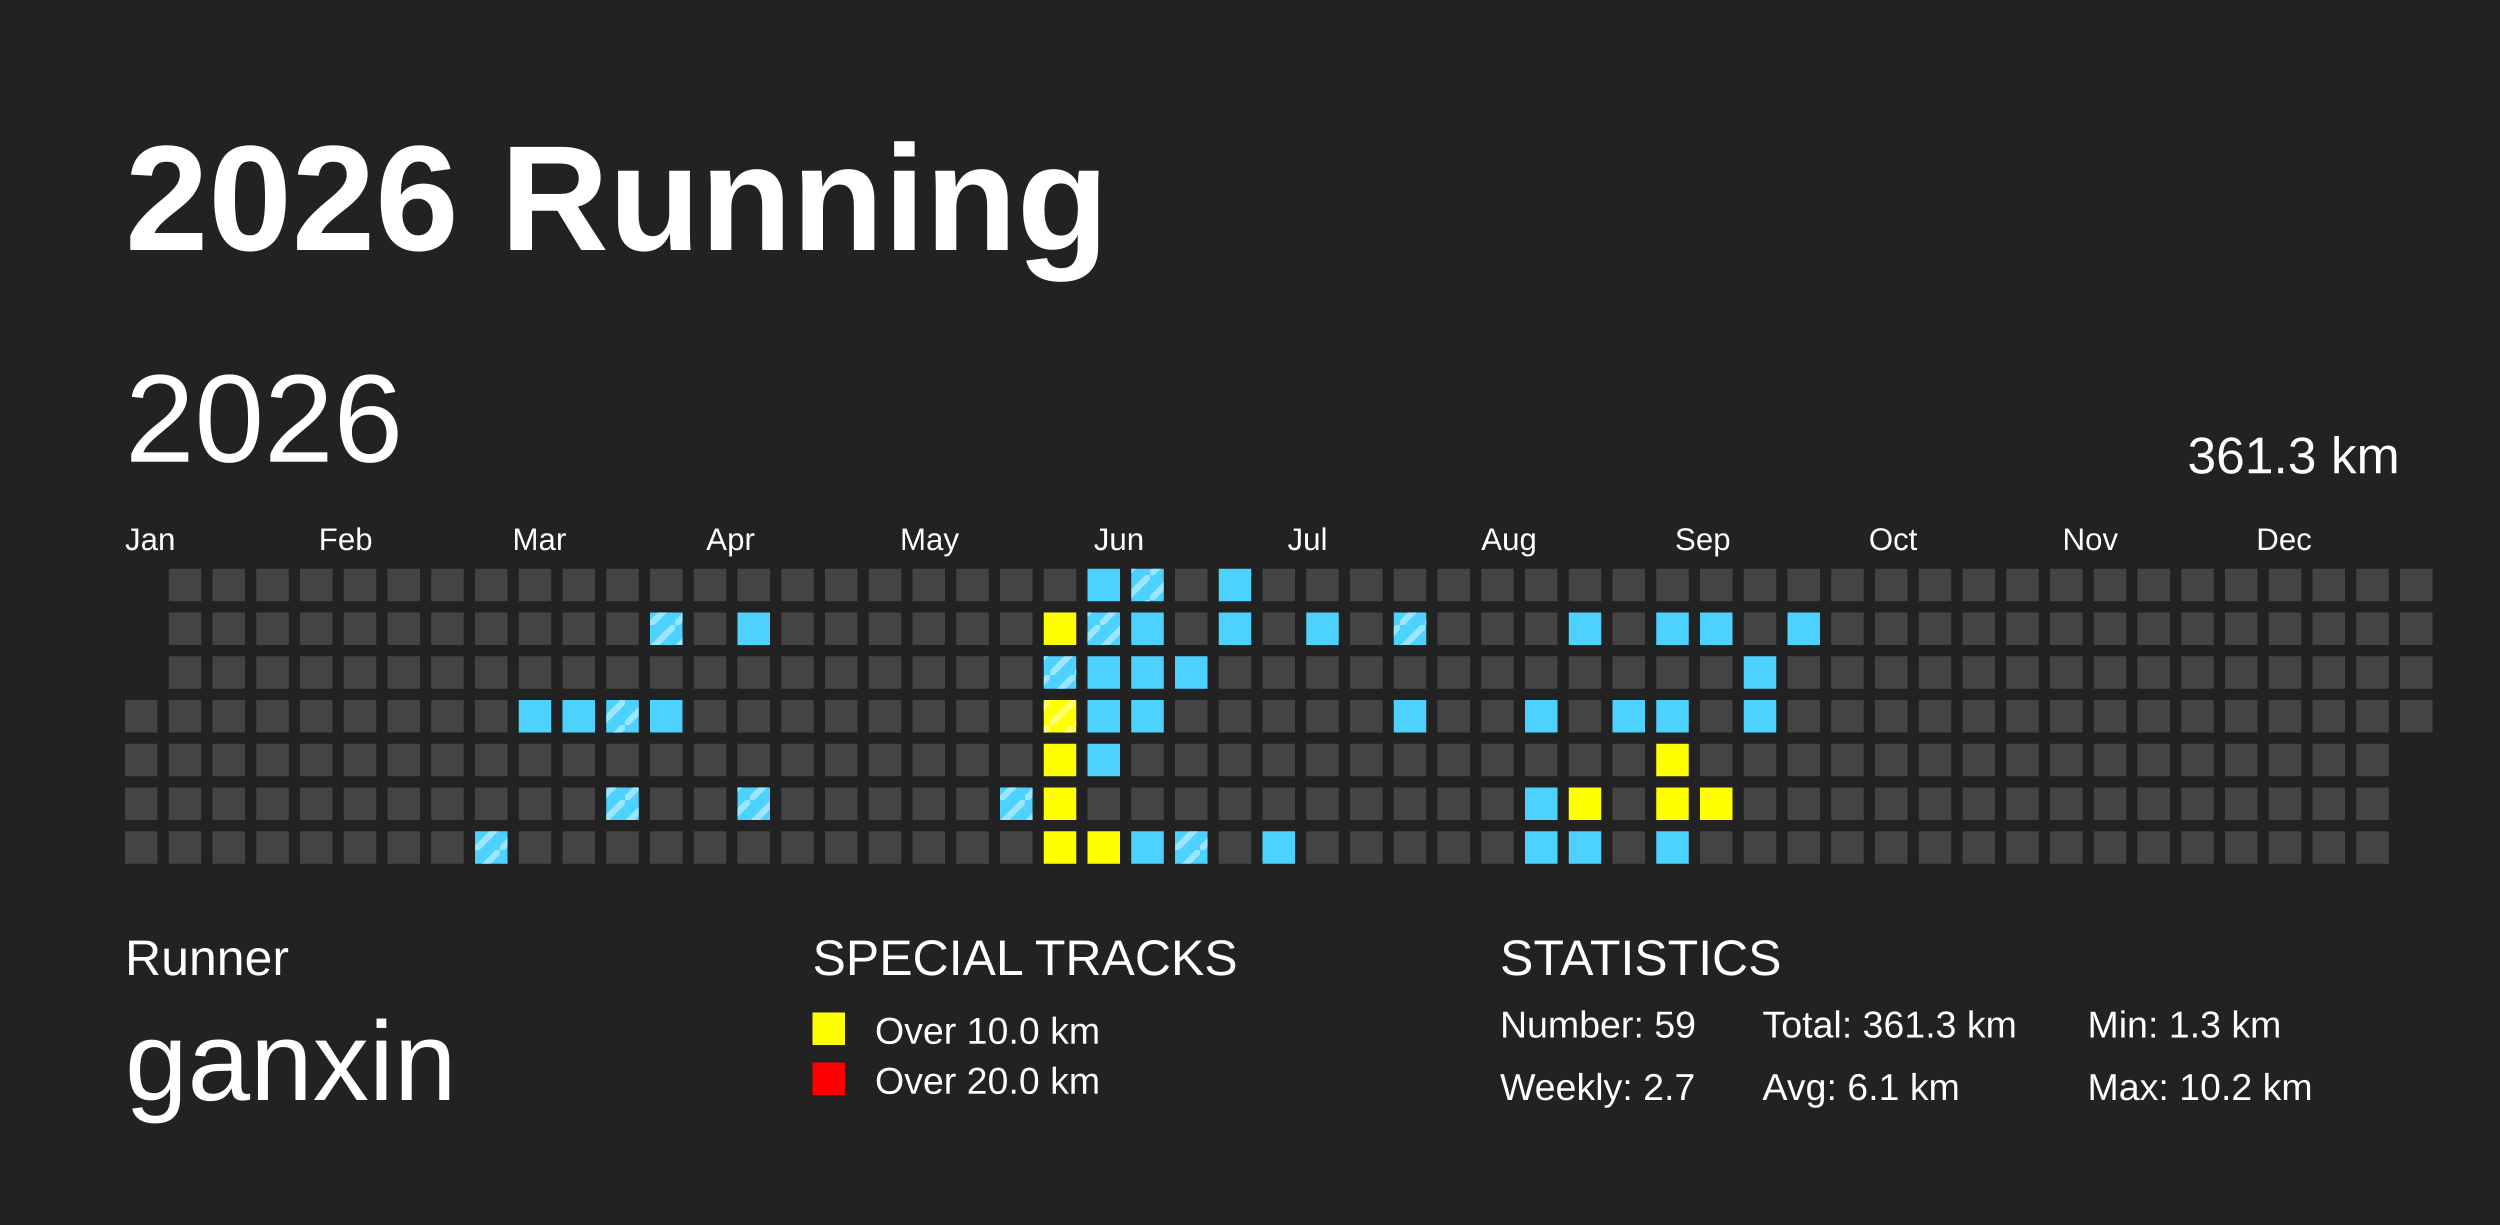
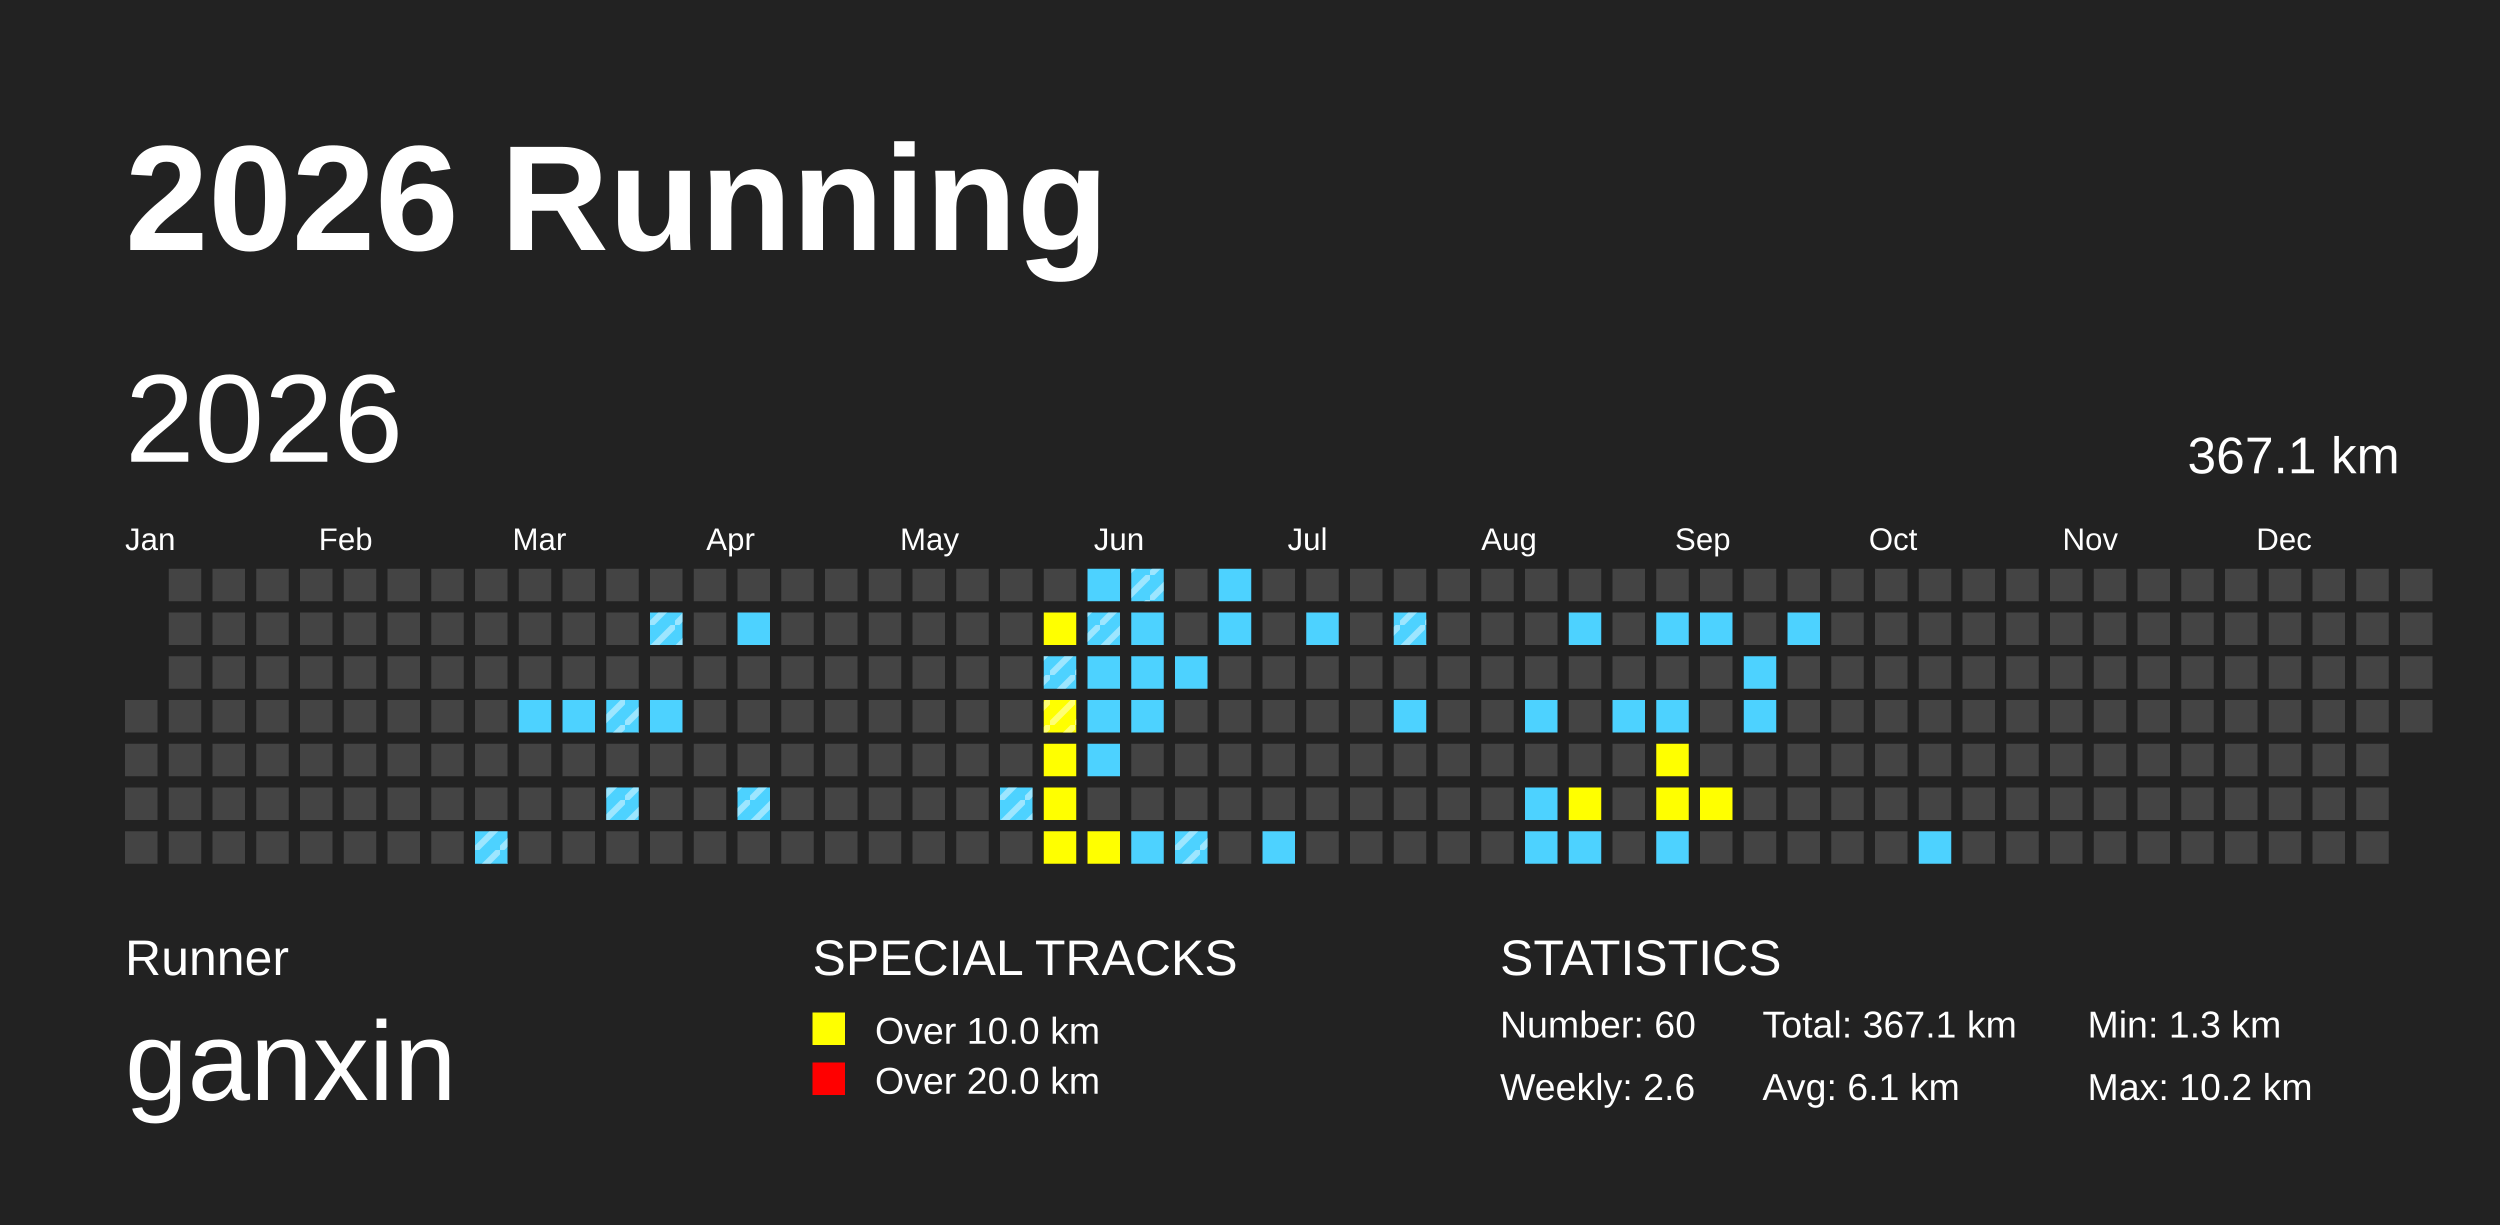
<svg xmlns="http://www.w3.org/2000/svg" baseProfile="full" height="98mm" version="1.1" viewBox="0,0,200,98" width="200mm">
  <defs>
    <pattern height="2" id="indoor-stripe" patternUnits="userSpaceOnUse" width="2">
      <line stroke="white" stroke-opacity="0.45" stroke-width="0.5" x1="0" x2="2" y1="2" y2="0" />
    </pattern>
  </defs>
  <rect fill="#222222" height="98" width="200" x="0" y="0" />
  <text fill="#FFFFFF" style="font-size:12px; font-family:Arial; font-weight:bold;" x="10" y="20">2026 Running</text>
  <text fill="#FFFFFF" style="font-size:4px; font-family:Arial" x="10" y="78">Runner</text>
  <text fill="#FFFFFF" style="font-size:9px; font-family:Arial" x="10" y="88">ganxin</text>
  <text fill="#FFFFFF" style="font-size:4px; font-family:Arial" x="65" y="78">SPECIAL TRACKS</text>
  <rect fill="yellow" height="2.6" width="2.6" x="65" y="81" />
  <text fill="#FFFFFF" style="font-size:3px; font-family:Arial" x="70" y="83.5">Over 10.0 km</text>
  <rect fill="red" height="2.6" width="2.6" x="65" y="85" />
  <text fill="#FFFFFF" style="font-size:3px; font-family:Arial" x="70" y="87.5">Over 20.0 km</text>
  <text fill="#FFFFFF" style="font-size:4px; font-family:Arial" x="120" y="78">STATISTICS</text>
-   <text fill="#FFFFFF" style="font-size:3px; font-family:Arial" x="120" y="83">Number: 59</text>
-   <text fill="#FFFFFF" style="font-size:3px; font-family:Arial" x="120" y="88">Weekly: 2.7</text>
-   <text fill="#FFFFFF" style="font-size:3px; font-family:Arial" x="141" y="83">Total: 361.3 km</text>
+   <text fill="#FFFFFF" style="font-size:3px; font-family:Arial" x="120" y="83">Number: 60</text>
+   <text fill="#FFFFFF" style="font-size:3px; font-family:Arial" x="120" y="88">Weekly: 2.6</text>
+   <text fill="#FFFFFF" style="font-size:3px; font-family:Arial" x="141" y="83">Total: 367.1 km</text>
  <text fill="#FFFFFF" style="font-size:3px; font-family:Arial" x="141" y="88">Avg: 6.1 km</text>
  <text fill="#FFFFFF" style="font-size:3px; font-family:Arial" x="167" y="83">Min: 1.3 km</text>
  <text fill="#FFFFFF" style="font-size:3px; font-family:Arial" x="167" y="88">Max: 10.2 km</text>
  <text dominant-baseline="hanging" fill="#FFFFFF" style="font-size:10.0px; font-family:Arial;" x="10" y="30">2026</text>
-   <text dominant-baseline="hanging" fill="#FFFFFF" style="font-size:4.125px; font-family:Arial;" x="175" y="35">361.3 km</text>
+   <text dominant-baseline="hanging" fill="#FFFFFF" style="font-size:4.125px; font-family:Arial;" x="175" y="35">367.1 km</text>
  <text fill="#FFFFFF" style="font-size:2.5px; font-family:Arial" x="10.0" y="44">Jan</text>
  <text fill="#FFFFFF" style="font-size:2.5px; font-family:Arial" x="25.5" y="44">Feb</text>
  <text fill="#FFFFFF" style="font-size:2.5px; font-family:Arial" x="41.0" y="44">Mar</text>
  <text fill="#FFFFFF" style="font-size:2.5px; font-family:Arial" x="56.5" y="44">Apr</text>
  <text fill="#FFFFFF" style="font-size:2.5px; font-family:Arial" x="72.0" y="44">May</text>
  <text fill="#FFFFFF" style="font-size:2.5px; font-family:Arial" x="87.5" y="44">Jun</text>
  <text fill="#FFFFFF" style="font-size:2.5px; font-family:Arial" x="103.0" y="44">Jul</text>
  <text fill="#FFFFFF" style="font-size:2.5px; font-family:Arial" x="118.5" y="44">Aug</text>
  <text fill="#FFFFFF" style="font-size:2.5px; font-family:Arial" x="134.0" y="44">Sep</text>
  <text fill="#FFFFFF" style="font-size:2.5px; font-family:Arial" x="149.5" y="44">Oct</text>
  <text fill="#FFFFFF" style="font-size:2.5px; font-family:Arial" x="165.0" y="44">Nov</text>
  <text fill="#FFFFFF" style="font-size:2.5px; font-family:Arial" x="180.5" y="44">Dec</text>
  <rect fill="#444444" height="2.6" width="2.6" x="10.0" y="56.0" />
  <rect fill="#444444" height="2.6" width="2.6" x="10.0" y="59.5" />
  <rect fill="#444444" height="2.6" width="2.6" x="10.0" y="63.0" />
  <rect fill="#444444" height="2.6" width="2.6" x="10.0" y="66.5" />
  <rect fill="#444444" height="2.6" width="2.6" x="13.5" y="45.5" />
  <rect fill="#444444" height="2.6" width="2.6" x="13.5" y="49.0" />
  <rect fill="#444444" height="2.6" width="2.6" x="13.5" y="52.5" />
  <rect fill="#444444" height="2.6" width="2.6" x="13.5" y="56.0" />
  <rect fill="#444444" height="2.6" width="2.6" x="13.5" y="59.5" />
  <rect fill="#444444" height="2.6" width="2.6" x="13.5" y="63.0" />
  <rect fill="#444444" height="2.6" width="2.6" x="13.5" y="66.5" />
  <rect fill="#444444" height="2.6" width="2.6" x="17.0" y="45.5" />
  <rect fill="#444444" height="2.6" width="2.6" x="17.0" y="49.0" />
  <rect fill="#444444" height="2.6" width="2.6" x="17.0" y="52.5" />
  <rect fill="#444444" height="2.6" width="2.6" x="17.0" y="56.0" />
  <rect fill="#444444" height="2.6" width="2.6" x="17.0" y="59.5" />
  <rect fill="#444444" height="2.6" width="2.6" x="17.0" y="63.0" />
  <rect fill="#444444" height="2.6" width="2.6" x="17.0" y="66.5" />
  <rect fill="#444444" height="2.6" width="2.6" x="20.5" y="45.5" />
  <rect fill="#444444" height="2.6" width="2.6" x="20.5" y="49.0" />
  <rect fill="#444444" height="2.6" width="2.6" x="20.5" y="52.5" />
  <rect fill="#444444" height="2.6" width="2.6" x="20.5" y="56.0" />
  <rect fill="#444444" height="2.6" width="2.6" x="20.5" y="59.5" />
  <rect fill="#444444" height="2.6" width="2.6" x="20.5" y="63.0" />
  <rect fill="#444444" height="2.6" width="2.6" x="20.5" y="66.5" />
  <rect fill="#444444" height="2.6" width="2.6" x="24.0" y="45.5" />
  <rect fill="#444444" height="2.6" width="2.6" x="24.0" y="49.0" />
  <rect fill="#444444" height="2.6" width="2.6" x="24.0" y="52.5" />
  <rect fill="#444444" height="2.6" width="2.6" x="24.0" y="56.0" />
  <rect fill="#444444" height="2.6" width="2.6" x="24.0" y="59.5" />
  <rect fill="#444444" height="2.6" width="2.6" x="24.0" y="63.0" />
  <rect fill="#444444" height="2.6" width="2.6" x="24.0" y="66.5" />
  <rect fill="#444444" height="2.6" width="2.6" x="27.5" y="45.5" />
  <rect fill="#444444" height="2.6" width="2.6" x="27.5" y="49.0" />
  <rect fill="#444444" height="2.6" width="2.6" x="27.5" y="52.5" />
  <rect fill="#444444" height="2.6" width="2.6" x="27.5" y="56.0" />
  <rect fill="#444444" height="2.6" width="2.6" x="27.5" y="59.5" />
  <rect fill="#444444" height="2.6" width="2.6" x="27.5" y="63.0" />
  <rect fill="#444444" height="2.6" width="2.6" x="27.5" y="66.5" />
  <rect fill="#444444" height="2.6" width="2.6" x="31.0" y="45.5" />
  <rect fill="#444444" height="2.6" width="2.6" x="31.0" y="49.0" />
  <rect fill="#444444" height="2.6" width="2.6" x="31.0" y="52.5" />
  <rect fill="#444444" height="2.6" width="2.6" x="31.0" y="56.0" />
  <rect fill="#444444" height="2.6" width="2.6" x="31.0" y="59.5" />
  <rect fill="#444444" height="2.6" width="2.6" x="31.0" y="63.0" />
  <rect fill="#444444" height="2.6" width="2.6" x="31.0" y="66.5" />
  <rect fill="#444444" height="2.6" width="2.6" x="34.5" y="45.5" />
  <rect fill="#444444" height="2.6" width="2.6" x="34.5" y="49.0" />
  <rect fill="#444444" height="2.6" width="2.6" x="34.5" y="52.5" />
  <rect fill="#444444" height="2.6" width="2.6" x="34.5" y="56.0" />
  <rect fill="#444444" height="2.6" width="2.6" x="34.5" y="59.5" />
  <rect fill="#444444" height="2.6" width="2.6" x="34.5" y="63.0" />
  <rect fill="#444444" height="2.6" width="2.6" x="34.5" y="66.5" />
  <rect fill="#444444" height="2.6" width="2.6" x="38.0" y="45.5" />
  <rect fill="#444444" height="2.6" width="2.6" x="38.0" y="49.0" />
  <rect fill="#444444" height="2.6" width="2.6" x="38.0" y="52.5" />
  <rect fill="#444444" height="2.6" width="2.6" x="38.0" y="56.0" />
  <rect fill="#444444" height="2.6" width="2.6" x="38.0" y="59.5" />
  <rect fill="#444444" height="2.6" width="2.6" x="38.0" y="63.0" />
  <rect fill="#4DD2FF" height="2.6" width="2.6" x="38.0" y="66.5" />
  <rect fill="url(#indoor-stripe)" height="2.6" style="pointer-events: none;" width="2.6" x="38.0" y="66.5" />
  <rect fill="#444444" height="2.6" width="2.6" x="41.5" y="45.5" />
  <rect fill="#444444" height="2.6" width="2.6" x="41.5" y="49.0" />
  <rect fill="#444444" height="2.6" width="2.6" x="41.5" y="52.5" />
  <rect fill="#4DD2FF" height="2.6" width="2.6" x="41.5" y="56.0" />
  <rect fill="#444444" height="2.6" width="2.6" x="41.5" y="59.5" />
  <rect fill="#444444" height="2.6" width="2.6" x="41.5" y="63.0" />
  <rect fill="#444444" height="2.6" width="2.6" x="41.5" y="66.5" />
  <rect fill="#444444" height="2.6" width="2.6" x="45.0" y="45.5" />
  <rect fill="#444444" height="2.6" width="2.6" x="45.0" y="49.0" />
  <rect fill="#444444" height="2.6" width="2.6" x="45.0" y="52.5" />
  <rect fill="#4DD2FF" height="2.6" width="2.6" x="45.0" y="56.0" />
  <rect fill="#444444" height="2.6" width="2.6" x="45.0" y="59.5" />
  <rect fill="#444444" height="2.6" width="2.6" x="45.0" y="63.0" />
  <rect fill="#444444" height="2.6" width="2.6" x="45.0" y="66.5" />
  <rect fill="#444444" height="2.6" width="2.6" x="48.5" y="45.5" />
  <rect fill="#444444" height="2.6" width="2.6" x="48.5" y="49.0" />
  <rect fill="#444444" height="2.6" width="2.6" x="48.5" y="52.5" />
  <rect fill="#4DD2FF" height="2.6" width="2.6" x="48.5" y="56.0" />
  <rect fill="url(#indoor-stripe)" height="2.6" style="pointer-events: none;" width="2.6" x="48.5" y="56.0" />
  <rect fill="#444444" height="2.6" width="2.6" x="48.5" y="59.5" />
  <rect fill="#4DD2FF" height="2.6" width="2.6" x="48.5" y="63.0" />
  <rect fill="url(#indoor-stripe)" height="2.6" style="pointer-events: none;" width="2.6" x="48.5" y="63.0" />
  <rect fill="#444444" height="2.6" width="2.6" x="48.5" y="66.5" />
  <rect fill="#444444" height="2.6" width="2.6" x="52.0" y="45.5" />
  <rect fill="#4DD2FF" height="2.6" width="2.6" x="52.0" y="49.0" />
  <rect fill="url(#indoor-stripe)" height="2.6" style="pointer-events: none;" width="2.6" x="52.0" y="49.0" />
  <rect fill="#444444" height="2.6" width="2.6" x="52.0" y="52.5" />
  <rect fill="#4DD2FF" height="2.6" width="2.6" x="52.0" y="56.0" />
  <rect fill="#444444" height="2.6" width="2.6" x="52.0" y="59.5" />
  <rect fill="#444444" height="2.6" width="2.6" x="52.0" y="63.0" />
  <rect fill="#444444" height="2.6" width="2.6" x="52.0" y="66.5" />
  <rect fill="#444444" height="2.6" width="2.6" x="55.5" y="45.5" />
  <rect fill="#444444" height="2.6" width="2.6" x="55.5" y="49.0" />
  <rect fill="#444444" height="2.6" width="2.6" x="55.5" y="52.5" />
  <rect fill="#444444" height="2.6" width="2.6" x="55.5" y="56.0" />
  <rect fill="#444444" height="2.6" width="2.6" x="55.5" y="59.5" />
  <rect fill="#444444" height="2.6" width="2.6" x="55.5" y="63.0" />
  <rect fill="#444444" height="2.6" width="2.6" x="55.5" y="66.5" />
  <rect fill="#444444" height="2.6" width="2.6" x="59.0" y="45.5" />
  <rect fill="#4DD2FF" height="2.6" width="2.6" x="59.0" y="49.0" />
  <rect fill="#444444" height="2.6" width="2.6" x="59.0" y="52.5" />
  <rect fill="#444444" height="2.6" width="2.6" x="59.0" y="56.0" />
  <rect fill="#444444" height="2.6" width="2.6" x="59.0" y="59.5" />
  <rect fill="#4DD2FF" height="2.6" width="2.6" x="59.0" y="63.0" />
  <rect fill="url(#indoor-stripe)" height="2.6" style="pointer-events: none;" width="2.6" x="59.0" y="63.0" />
  <rect fill="#444444" height="2.6" width="2.6" x="59.0" y="66.5" />
  <rect fill="#444444" height="2.6" width="2.6" x="62.5" y="45.5" />
  <rect fill="#444444" height="2.6" width="2.6" x="62.5" y="49.0" />
  <rect fill="#444444" height="2.6" width="2.6" x="62.5" y="52.5" />
  <rect fill="#444444" height="2.6" width="2.6" x="62.5" y="56.0" />
  <rect fill="#444444" height="2.6" width="2.6" x="62.5" y="59.5" />
  <rect fill="#444444" height="2.6" width="2.6" x="62.5" y="63.0" />
  <rect fill="#444444" height="2.6" width="2.6" x="62.5" y="66.5" />
  <rect fill="#444444" height="2.6" width="2.6" x="66.0" y="45.5" />
  <rect fill="#444444" height="2.6" width="2.6" x="66.0" y="49.0" />
  <rect fill="#444444" height="2.6" width="2.6" x="66.0" y="52.5" />
  <rect fill="#444444" height="2.6" width="2.6" x="66.0" y="56.0" />
  <rect fill="#444444" height="2.6" width="2.6" x="66.0" y="59.5" />
  <rect fill="#444444" height="2.6" width="2.6" x="66.0" y="63.0" />
  <rect fill="#444444" height="2.6" width="2.6" x="66.0" y="66.5" />
  <rect fill="#444444" height="2.6" width="2.6" x="69.5" y="45.5" />
  <rect fill="#444444" height="2.6" width="2.6" x="69.5" y="49.0" />
  <rect fill="#444444" height="2.6" width="2.6" x="69.5" y="52.5" />
  <rect fill="#444444" height="2.6" width="2.6" x="69.5" y="56.0" />
  <rect fill="#444444" height="2.6" width="2.6" x="69.5" y="59.5" />
  <rect fill="#444444" height="2.6" width="2.6" x="69.5" y="63.0" />
  <rect fill="#444444" height="2.6" width="2.6" x="69.5" y="66.5" />
  <rect fill="#444444" height="2.6" width="2.6" x="73.0" y="45.5" />
  <rect fill="#444444" height="2.6" width="2.6" x="73.0" y="49.0" />
  <rect fill="#444444" height="2.6" width="2.6" x="73.0" y="52.5" />
  <rect fill="#444444" height="2.6" width="2.6" x="73.0" y="56.0" />
  <rect fill="#444444" height="2.6" width="2.6" x="73.0" y="59.5" />
  <rect fill="#444444" height="2.6" width="2.6" x="73.0" y="63.0" />
  <rect fill="#444444" height="2.6" width="2.6" x="73.0" y="66.5" />
  <rect fill="#444444" height="2.6" width="2.6" x="76.5" y="45.5" />
  <rect fill="#444444" height="2.6" width="2.6" x="76.5" y="49.0" />
  <rect fill="#444444" height="2.6" width="2.6" x="76.5" y="52.5" />
  <rect fill="#444444" height="2.6" width="2.6" x="76.5" y="56.0" />
  <rect fill="#444444" height="2.6" width="2.6" x="76.5" y="59.5" />
  <rect fill="#444444" height="2.6" width="2.6" x="76.5" y="63.0" />
  <rect fill="#444444" height="2.6" width="2.6" x="76.5" y="66.5" />
  <rect fill="#444444" height="2.6" width="2.6" x="80.0" y="45.5" />
  <rect fill="#444444" height="2.6" width="2.6" x="80.0" y="49.0" />
  <rect fill="#444444" height="2.6" width="2.6" x="80.0" y="52.5" />
  <rect fill="#444444" height="2.6" width="2.6" x="80.0" y="56.0" />
  <rect fill="#444444" height="2.6" width="2.6" x="80.0" y="59.5" />
  <rect fill="#4DD2FF" height="2.6" width="2.6" x="80.0" y="63.0" />
  <rect fill="url(#indoor-stripe)" height="2.6" style="pointer-events: none;" width="2.6" x="80.0" y="63.0" />
  <rect fill="#444444" height="2.6" width="2.6" x="80.0" y="66.5" />
  <rect fill="#444444" height="2.6" width="2.6" x="83.5" y="45.5" />
  <rect fill="yellow" height="2.6" width="2.6" x="83.5" y="49.0" />
  <rect fill="#4DD2FF" height="2.6" width="2.6" x="83.5" y="52.5" />
  <rect fill="url(#indoor-stripe)" height="2.6" style="pointer-events: none;" width="2.6" x="83.5" y="52.5" />
  <rect fill="yellow" height="2.6" width="2.6" x="83.5" y="56.0" />
  <rect fill="url(#indoor-stripe)" height="2.6" style="pointer-events: none;" width="2.6" x="83.5" y="56.0" />
  <rect fill="yellow" height="2.6" width="2.6" x="83.5" y="59.5" />
  <rect fill="yellow" height="2.6" width="2.6" x="83.5" y="63.0" />
  <rect fill="yellow" height="2.6" width="2.6" x="83.5" y="66.5" />
  <rect fill="#4DD2FF" height="2.6" width="2.6" x="87.0" y="45.5" />
  <rect fill="#4DD2FF" height="2.6" width="2.6" x="87.0" y="49.0" />
  <rect fill="url(#indoor-stripe)" height="2.6" style="pointer-events: none;" width="2.6" x="87.0" y="49.0" />
  <rect fill="#4DD2FF" height="2.6" width="2.6" x="87.0" y="52.5" />
  <rect fill="#4DD2FF" height="2.6" width="2.6" x="87.0" y="56.0" />
  <rect fill="#4DD2FF" height="2.6" width="2.6" x="87.0" y="59.5" />
  <rect fill="#444444" height="2.6" width="2.6" x="87.0" y="63.0" />
  <rect fill="yellow" height="2.6" width="2.6" x="87.0" y="66.5" />
  <rect fill="#4DD2FF" height="2.6" width="2.6" x="90.5" y="45.5" />
  <rect fill="url(#indoor-stripe)" height="2.6" style="pointer-events: none;" width="2.6" x="90.5" y="45.5" />
  <rect fill="#4DD2FF" height="2.6" width="2.6" x="90.5" y="49.0" />
  <rect fill="#4DD2FF" height="2.6" width="2.6" x="90.5" y="52.5" />
  <rect fill="#4DD2FF" height="2.6" width="2.6" x="90.5" y="56.0" />
  <rect fill="#444444" height="2.6" width="2.6" x="90.5" y="59.5" />
  <rect fill="#444444" height="2.6" width="2.6" x="90.5" y="63.0" />
  <rect fill="#4DD2FF" height="2.6" width="2.6" x="90.5" y="66.5" />
  <rect fill="#444444" height="2.6" width="2.6" x="94.0" y="45.5" />
  <rect fill="#444444" height="2.6" width="2.6" x="94.0" y="49.0" />
  <rect fill="#4DD2FF" height="2.6" width="2.6" x="94.0" y="52.5" />
  <rect fill="#444444" height="2.6" width="2.6" x="94.0" y="56.0" />
  <rect fill="#444444" height="2.6" width="2.6" x="94.0" y="59.5" />
  <rect fill="#444444" height="2.6" width="2.6" x="94.0" y="63.0" />
  <rect fill="#4DD2FF" height="2.6" width="2.6" x="94.0" y="66.5" />
  <rect fill="url(#indoor-stripe)" height="2.6" style="pointer-events: none;" width="2.6" x="94.0" y="66.5" />
  <rect fill="#4DD2FF" height="2.6" width="2.6" x="97.5" y="45.5" />
  <rect fill="#4DD2FF" height="2.6" width="2.6" x="97.5" y="49.0" />
  <rect fill="#444444" height="2.6" width="2.6" x="97.5" y="52.5" />
  <rect fill="#444444" height="2.6" width="2.6" x="97.5" y="56.0" />
  <rect fill="#444444" height="2.6" width="2.6" x="97.5" y="59.5" />
  <rect fill="#444444" height="2.6" width="2.6" x="97.5" y="63.0" />
  <rect fill="#444444" height="2.6" width="2.6" x="97.5" y="66.5" />
  <rect fill="#444444" height="2.6" width="2.6" x="101.0" y="45.5" />
  <rect fill="#444444" height="2.6" width="2.6" x="101.0" y="49.0" />
  <rect fill="#444444" height="2.6" width="2.6" x="101.0" y="52.5" />
  <rect fill="#444444" height="2.6" width="2.6" x="101.0" y="56.0" />
  <rect fill="#444444" height="2.6" width="2.6" x="101.0" y="59.5" />
  <rect fill="#444444" height="2.6" width="2.6" x="101.0" y="63.0" />
  <rect fill="#4DD2FF" height="2.6" width="2.6" x="101.0" y="66.5" />
  <rect fill="#444444" height="2.6" width="2.6" x="104.5" y="45.5" />
  <rect fill="#4DD2FF" height="2.6" width="2.6" x="104.5" y="49.0" />
  <rect fill="#444444" height="2.6" width="2.6" x="104.5" y="52.5" />
  <rect fill="#444444" height="2.6" width="2.6" x="104.5" y="56.0" />
  <rect fill="#444444" height="2.6" width="2.6" x="104.5" y="59.5" />
  <rect fill="#444444" height="2.6" width="2.6" x="104.5" y="63.0" />
  <rect fill="#444444" height="2.6" width="2.6" x="104.5" y="66.5" />
  <rect fill="#444444" height="2.6" width="2.6" x="108.0" y="45.5" />
  <rect fill="#444444" height="2.6" width="2.6" x="108.0" y="49.0" />
  <rect fill="#444444" height="2.6" width="2.6" x="108.0" y="52.5" />
  <rect fill="#444444" height="2.6" width="2.6" x="108.0" y="56.0" />
  <rect fill="#444444" height="2.6" width="2.6" x="108.0" y="59.5" />
  <rect fill="#444444" height="2.6" width="2.6" x="108.0" y="63.0" />
  <rect fill="#444444" height="2.6" width="2.6" x="108.0" y="66.5" />
  <rect fill="#444444" height="2.6" width="2.6" x="111.5" y="45.5" />
  <rect fill="#4DD2FF" height="2.6" width="2.6" x="111.5" y="49.0" />
  <rect fill="url(#indoor-stripe)" height="2.6" style="pointer-events: none;" width="2.6" x="111.5" y="49.0" />
  <rect fill="#444444" height="2.6" width="2.6" x="111.5" y="52.5" />
  <rect fill="#4DD2FF" height="2.6" width="2.6" x="111.5" y="56.0" />
  <rect fill="#444444" height="2.6" width="2.6" x="111.5" y="59.5" />
  <rect fill="#444444" height="2.6" width="2.6" x="111.5" y="63.0" />
  <rect fill="#444444" height="2.6" width="2.6" x="111.5" y="66.5" />
  <rect fill="#444444" height="2.6" width="2.6" x="115.0" y="45.5" />
  <rect fill="#444444" height="2.6" width="2.6" x="115.0" y="49.0" />
  <rect fill="#444444" height="2.6" width="2.6" x="115.0" y="52.5" />
  <rect fill="#444444" height="2.6" width="2.6" x="115.0" y="56.0" />
  <rect fill="#444444" height="2.6" width="2.6" x="115.0" y="59.5" />
  <rect fill="#444444" height="2.6" width="2.6" x="115.0" y="63.0" />
  <rect fill="#444444" height="2.6" width="2.6" x="115.0" y="66.5" />
  <rect fill="#444444" height="2.6" width="2.6" x="118.5" y="45.5" />
  <rect fill="#444444" height="2.6" width="2.6" x="118.5" y="49.0" />
  <rect fill="#444444" height="2.6" width="2.6" x="118.5" y="52.5" />
  <rect fill="#444444" height="2.6" width="2.6" x="118.5" y="56.0" />
  <rect fill="#444444" height="2.6" width="2.6" x="118.5" y="59.5" />
  <rect fill="#444444" height="2.6" width="2.6" x="118.5" y="63.0" />
  <rect fill="#444444" height="2.6" width="2.6" x="118.5" y="66.5" />
  <rect fill="#444444" height="2.6" width="2.6" x="122.0" y="45.5" />
  <rect fill="#444444" height="2.6" width="2.6" x="122.0" y="49.0" />
  <rect fill="#444444" height="2.6" width="2.6" x="122.0" y="52.5" />
  <rect fill="#4DD2FF" height="2.6" width="2.6" x="122.0" y="56.0" />
  <rect fill="#444444" height="2.6" width="2.6" x="122.0" y="59.5" />
  <rect fill="#4DD2FF" height="2.6" width="2.6" x="122.0" y="63.0" />
  <rect fill="#4DD2FF" height="2.6" width="2.6" x="122.0" y="66.5" />
  <rect fill="#444444" height="2.6" width="2.6" x="125.5" y="45.5" />
  <rect fill="#4DD2FF" height="2.6" width="2.6" x="125.5" y="49.0" />
  <rect fill="#444444" height="2.6" width="2.6" x="125.5" y="52.5" />
  <rect fill="#444444" height="2.6" width="2.6" x="125.5" y="56.0" />
  <rect fill="#444444" height="2.6" width="2.6" x="125.5" y="59.5" />
  <rect fill="yellow" height="2.6" width="2.6" x="125.5" y="63.0" />
  <rect fill="#4DD2FF" height="2.6" width="2.6" x="125.5" y="66.5" />
  <rect fill="#444444" height="2.6" width="2.6" x="129.0" y="45.5" />
  <rect fill="#444444" height="2.6" width="2.6" x="129.0" y="49.0" />
  <rect fill="#444444" height="2.6" width="2.6" x="129.0" y="52.5" />
  <rect fill="#4DD2FF" height="2.6" width="2.6" x="129.0" y="56.0" />
  <rect fill="#444444" height="2.6" width="2.6" x="129.0" y="59.5" />
  <rect fill="#444444" height="2.6" width="2.6" x="129.0" y="63.0" />
  <rect fill="#444444" height="2.6" width="2.6" x="129.0" y="66.5" />
  <rect fill="#444444" height="2.6" width="2.6" x="132.5" y="45.5" />
  <rect fill="#4DD2FF" height="2.6" width="2.6" x="132.5" y="49.0" />
  <rect fill="#444444" height="2.6" width="2.6" x="132.5" y="52.5" />
  <rect fill="#4DD2FF" height="2.6" width="2.6" x="132.5" y="56.0" />
  <rect fill="yellow" height="2.6" width="2.6" x="132.5" y="59.5" />
  <rect fill="yellow" height="2.6" width="2.6" x="132.5" y="63.0" />
  <rect fill="#4DD2FF" height="2.6" width="2.6" x="132.5" y="66.5" />
  <rect fill="#444444" height="2.6" width="2.6" x="136.0" y="45.5" />
  <rect fill="#4DD2FF" height="2.6" width="2.6" x="136.0" y="49.0" />
  <rect fill="#444444" height="2.6" width="2.6" x="136.0" y="52.5" />
  <rect fill="#444444" height="2.6" width="2.6" x="136.0" y="56.0" />
  <rect fill="#444444" height="2.6" width="2.6" x="136.0" y="59.5" />
  <rect fill="yellow" height="2.6" width="2.6" x="136.0" y="63.0" />
  <rect fill="#444444" height="2.6" width="2.6" x="136.0" y="66.5" />
  <rect fill="#444444" height="2.6" width="2.6" x="139.5" y="45.5" />
  <rect fill="#444444" height="2.6" width="2.6" x="139.5" y="49.0" />
  <rect fill="#4DD2FF" height="2.6" width="2.6" x="139.5" y="52.5" />
  <rect fill="#4DD2FF" height="2.6" width="2.6" x="139.5" y="56.0" />
  <rect fill="#444444" height="2.6" width="2.6" x="139.5" y="59.5" />
  <rect fill="#444444" height="2.6" width="2.6" x="139.5" y="63.0" />
  <rect fill="#444444" height="2.6" width="2.6" x="139.5" y="66.5" />
  <rect fill="#444444" height="2.6" width="2.6" x="143.0" y="45.5" />
  <rect fill="#4DD2FF" height="2.6" width="2.6" x="143.0" y="49.0" />
  <rect fill="#444444" height="2.6" width="2.6" x="143.0" y="52.5" />
  <rect fill="#444444" height="2.6" width="2.6" x="143.0" y="56.0" />
  <rect fill="#444444" height="2.6" width="2.6" x="143.0" y="59.5" />
  <rect fill="#444444" height="2.6" width="2.6" x="143.0" y="63.0" />
  <rect fill="#444444" height="2.6" width="2.6" x="143.0" y="66.5" />
  <rect fill="#444444" height="2.6" width="2.6" x="146.5" y="45.5" />
  <rect fill="#444444" height="2.6" width="2.6" x="146.5" y="49.0" />
  <rect fill="#444444" height="2.6" width="2.6" x="146.5" y="52.5" />
  <rect fill="#444444" height="2.6" width="2.6" x="146.5" y="56.0" />
  <rect fill="#444444" height="2.6" width="2.6" x="146.5" y="59.5" />
  <rect fill="#444444" height="2.6" width="2.6" x="146.5" y="63.0" />
  <rect fill="#444444" height="2.6" width="2.6" x="146.5" y="66.5" />
  <rect fill="#444444" height="2.6" width="2.6" x="150.0" y="45.5" />
  <rect fill="#444444" height="2.6" width="2.6" x="150.0" y="49.0" />
  <rect fill="#444444" height="2.6" width="2.6" x="150.0" y="52.5" />
  <rect fill="#444444" height="2.6" width="2.6" x="150.0" y="56.0" />
  <rect fill="#444444" height="2.6" width="2.6" x="150.0" y="59.5" />
  <rect fill="#444444" height="2.6" width="2.6" x="150.0" y="63.0" />
  <rect fill="#444444" height="2.6" width="2.6" x="150.0" y="66.5" />
  <rect fill="#444444" height="2.6" width="2.6" x="153.5" y="45.5" />
  <rect fill="#444444" height="2.6" width="2.6" x="153.5" y="49.0" />
  <rect fill="#444444" height="2.6" width="2.6" x="153.5" y="52.5" />
  <rect fill="#444444" height="2.6" width="2.6" x="153.5" y="56.0" />
  <rect fill="#444444" height="2.6" width="2.6" x="153.5" y="59.5" />
  <rect fill="#444444" height="2.6" width="2.6" x="153.5" y="63.0" />
-   <rect fill="#444444" height="2.6" width="2.6" x="153.5" y="66.5" />
+   <rect fill="#4DD2FF" height="2.6" width="2.6" x="153.5" y="66.5" />
  <rect fill="#444444" height="2.6" width="2.6" x="157.0" y="45.5" />
  <rect fill="#444444" height="2.6" width="2.6" x="157.0" y="49.0" />
  <rect fill="#444444" height="2.6" width="2.6" x="157.0" y="52.5" />
  <rect fill="#444444" height="2.6" width="2.6" x="157.0" y="56.0" />
  <rect fill="#444444" height="2.6" width="2.6" x="157.0" y="59.5" />
  <rect fill="#444444" height="2.6" width="2.6" x="157.0" y="63.0" />
  <rect fill="#444444" height="2.6" width="2.6" x="157.0" y="66.5" />
  <rect fill="#444444" height="2.6" width="2.6" x="160.5" y="45.5" />
  <rect fill="#444444" height="2.6" width="2.6" x="160.5" y="49.0" />
  <rect fill="#444444" height="2.6" width="2.6" x="160.5" y="52.5" />
  <rect fill="#444444" height="2.6" width="2.6" x="160.5" y="56.0" />
  <rect fill="#444444" height="2.6" width="2.6" x="160.5" y="59.5" />
  <rect fill="#444444" height="2.6" width="2.6" x="160.5" y="63.0" />
  <rect fill="#444444" height="2.6" width="2.6" x="160.5" y="66.5" />
  <rect fill="#444444" height="2.6" width="2.6" x="164.0" y="45.5" />
  <rect fill="#444444" height="2.6" width="2.6" x="164.0" y="49.0" />
  <rect fill="#444444" height="2.6" width="2.6" x="164.0" y="52.5" />
  <rect fill="#444444" height="2.6" width="2.6" x="164.0" y="56.0" />
  <rect fill="#444444" height="2.6" width="2.6" x="164.0" y="59.5" />
  <rect fill="#444444" height="2.6" width="2.6" x="164.0" y="63.0" />
  <rect fill="#444444" height="2.6" width="2.6" x="164.0" y="66.5" />
  <rect fill="#444444" height="2.6" width="2.6" x="167.5" y="45.5" />
  <rect fill="#444444" height="2.6" width="2.6" x="167.5" y="49.0" />
  <rect fill="#444444" height="2.6" width="2.6" x="167.5" y="52.5" />
  <rect fill="#444444" height="2.6" width="2.6" x="167.5" y="56.0" />
  <rect fill="#444444" height="2.6" width="2.6" x="167.5" y="59.5" />
  <rect fill="#444444" height="2.6" width="2.6" x="167.5" y="63.0" />
  <rect fill="#444444" height="2.6" width="2.6" x="167.5" y="66.5" />
  <rect fill="#444444" height="2.6" width="2.6" x="171.0" y="45.5" />
  <rect fill="#444444" height="2.6" width="2.6" x="171.0" y="49.0" />
  <rect fill="#444444" height="2.6" width="2.6" x="171.0" y="52.5" />
  <rect fill="#444444" height="2.6" width="2.6" x="171.0" y="56.0" />
  <rect fill="#444444" height="2.6" width="2.6" x="171.0" y="59.5" />
  <rect fill="#444444" height="2.6" width="2.6" x="171.0" y="63.0" />
  <rect fill="#444444" height="2.6" width="2.6" x="171.0" y="66.5" />
  <rect fill="#444444" height="2.6" width="2.6" x="174.5" y="45.5" />
  <rect fill="#444444" height="2.6" width="2.6" x="174.5" y="49.0" />
  <rect fill="#444444" height="2.6" width="2.6" x="174.5" y="52.5" />
  <rect fill="#444444" height="2.6" width="2.6" x="174.5" y="56.0" />
  <rect fill="#444444" height="2.6" width="2.6" x="174.5" y="59.5" />
  <rect fill="#444444" height="2.6" width="2.6" x="174.5" y="63.0" />
  <rect fill="#444444" height="2.6" width="2.6" x="174.5" y="66.5" />
  <rect fill="#444444" height="2.6" width="2.6" x="178.0" y="45.5" />
  <rect fill="#444444" height="2.6" width="2.6" x="178.0" y="49.0" />
  <rect fill="#444444" height="2.6" width="2.6" x="178.0" y="52.5" />
  <rect fill="#444444" height="2.6" width="2.6" x="178.0" y="56.0" />
  <rect fill="#444444" height="2.6" width="2.6" x="178.0" y="59.5" />
  <rect fill="#444444" height="2.6" width="2.6" x="178.0" y="63.0" />
  <rect fill="#444444" height="2.6" width="2.6" x="178.0" y="66.5" />
  <rect fill="#444444" height="2.6" width="2.6" x="181.5" y="45.5" />
  <rect fill="#444444" height="2.6" width="2.6" x="181.5" y="49.0" />
  <rect fill="#444444" height="2.6" width="2.6" x="181.5" y="52.5" />
  <rect fill="#444444" height="2.6" width="2.6" x="181.5" y="56.0" />
  <rect fill="#444444" height="2.6" width="2.6" x="181.5" y="59.5" />
  <rect fill="#444444" height="2.6" width="2.6" x="181.5" y="63.0" />
  <rect fill="#444444" height="2.6" width="2.6" x="181.5" y="66.5" />
  <rect fill="#444444" height="2.6" width="2.6" x="185.0" y="45.5" />
  <rect fill="#444444" height="2.6" width="2.6" x="185.0" y="49.0" />
  <rect fill="#444444" height="2.6" width="2.6" x="185.0" y="52.5" />
  <rect fill="#444444" height="2.6" width="2.6" x="185.0" y="56.0" />
  <rect fill="#444444" height="2.6" width="2.6" x="185.0" y="59.5" />
  <rect fill="#444444" height="2.6" width="2.6" x="185.0" y="63.0" />
  <rect fill="#444444" height="2.6" width="2.6" x="185.0" y="66.5" />
  <rect fill="#444444" height="2.6" width="2.6" x="188.5" y="45.5" />
  <rect fill="#444444" height="2.6" width="2.6" x="188.5" y="49.0" />
  <rect fill="#444444" height="2.6" width="2.6" x="188.5" y="52.5" />
  <rect fill="#444444" height="2.6" width="2.6" x="188.5" y="56.0" />
  <rect fill="#444444" height="2.6" width="2.6" x="188.5" y="59.5" />
  <rect fill="#444444" height="2.6" width="2.6" x="188.5" y="63.0" />
  <rect fill="#444444" height="2.6" width="2.6" x="188.5" y="66.5" />
  <rect fill="#444444" height="2.6" width="2.6" x="192.0" y="45.5" />
  <rect fill="#444444" height="2.6" width="2.6" x="192.0" y="49.0" />
  <rect fill="#444444" height="2.6" width="2.6" x="192.0" y="52.5" />
  <rect fill="#444444" height="2.6" width="2.6" x="192.0" y="56.0" />
</svg>
